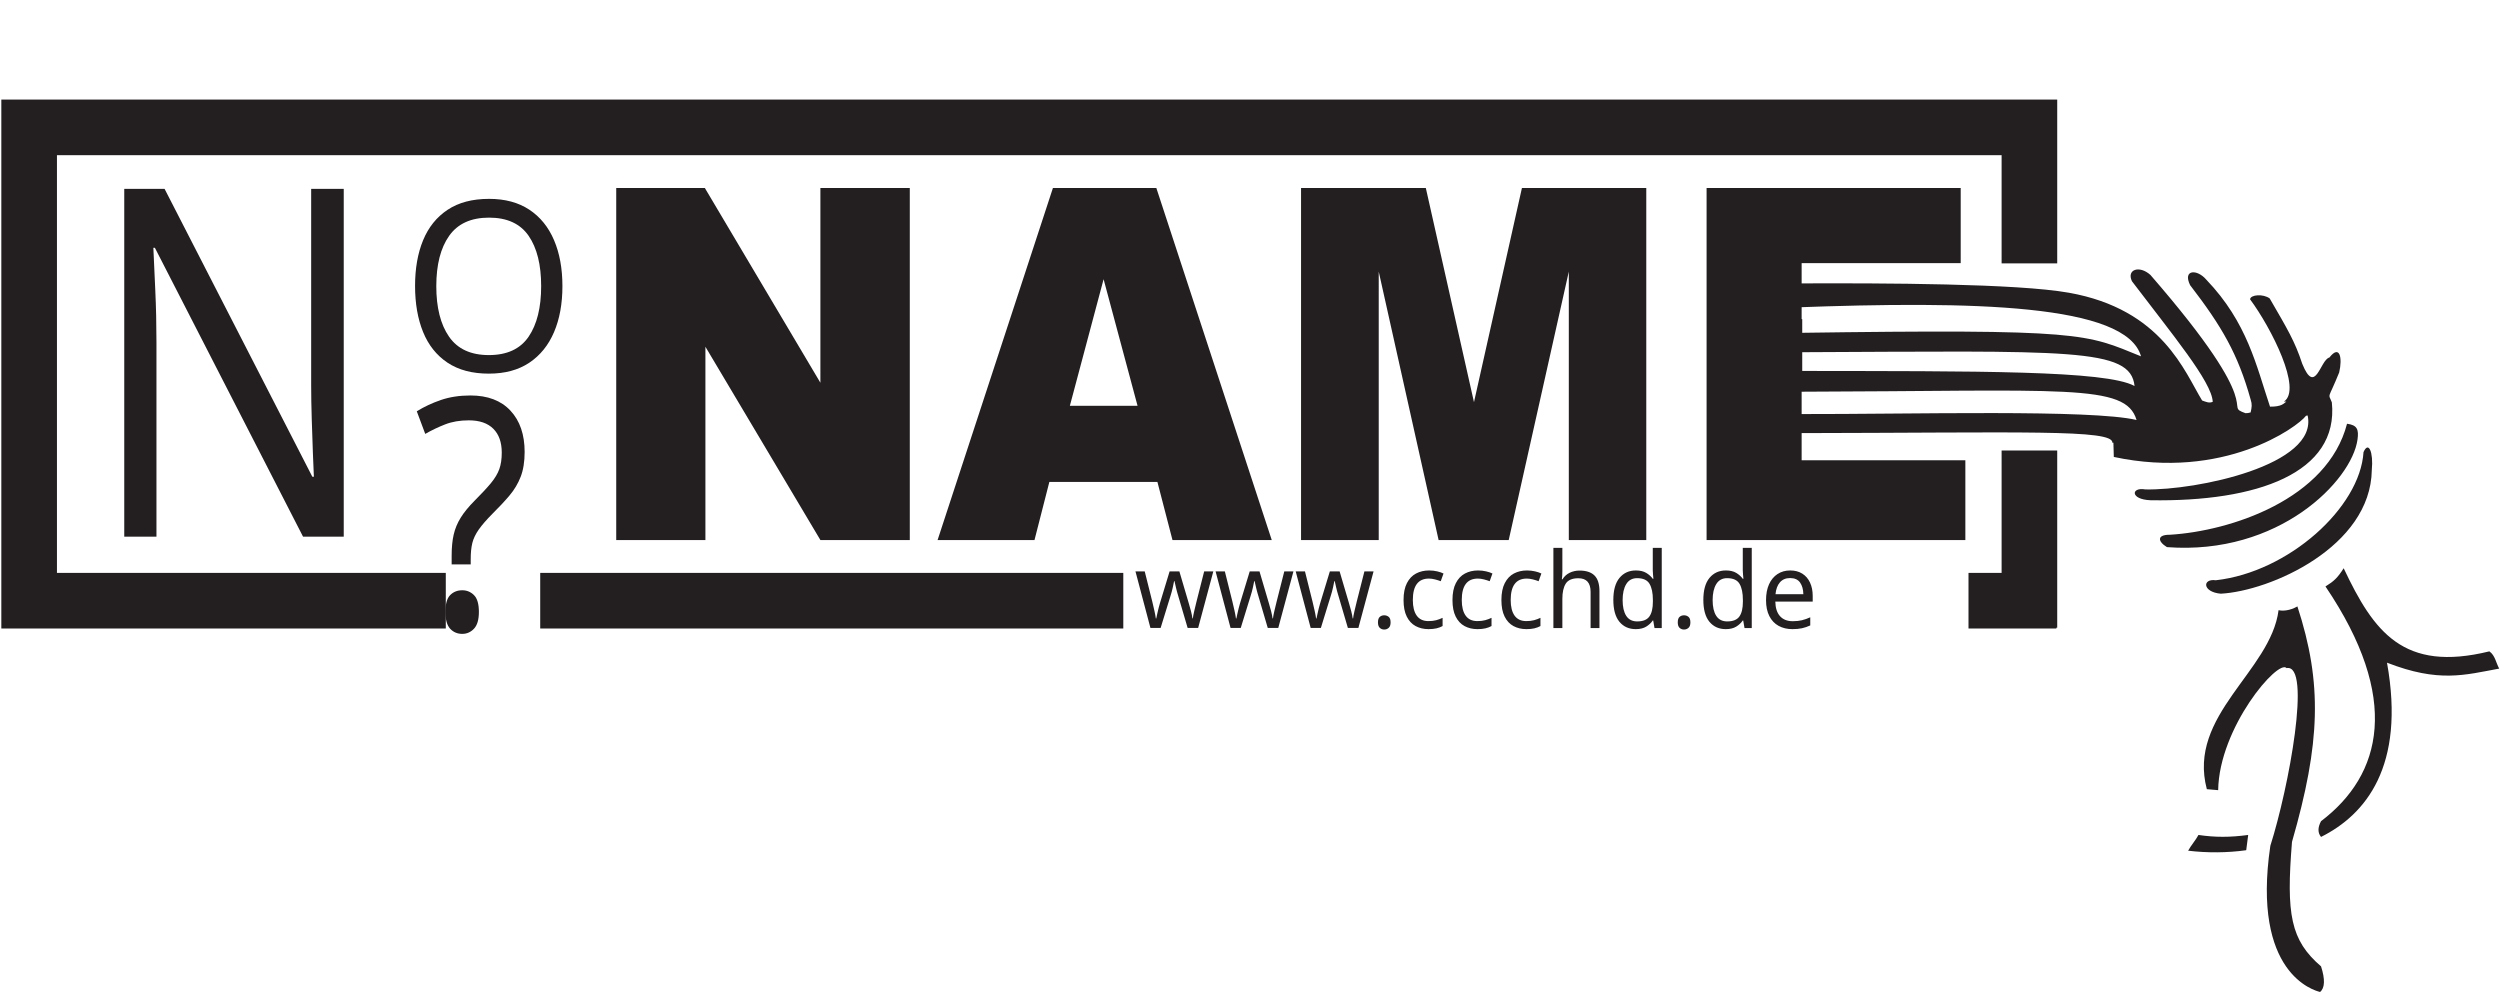
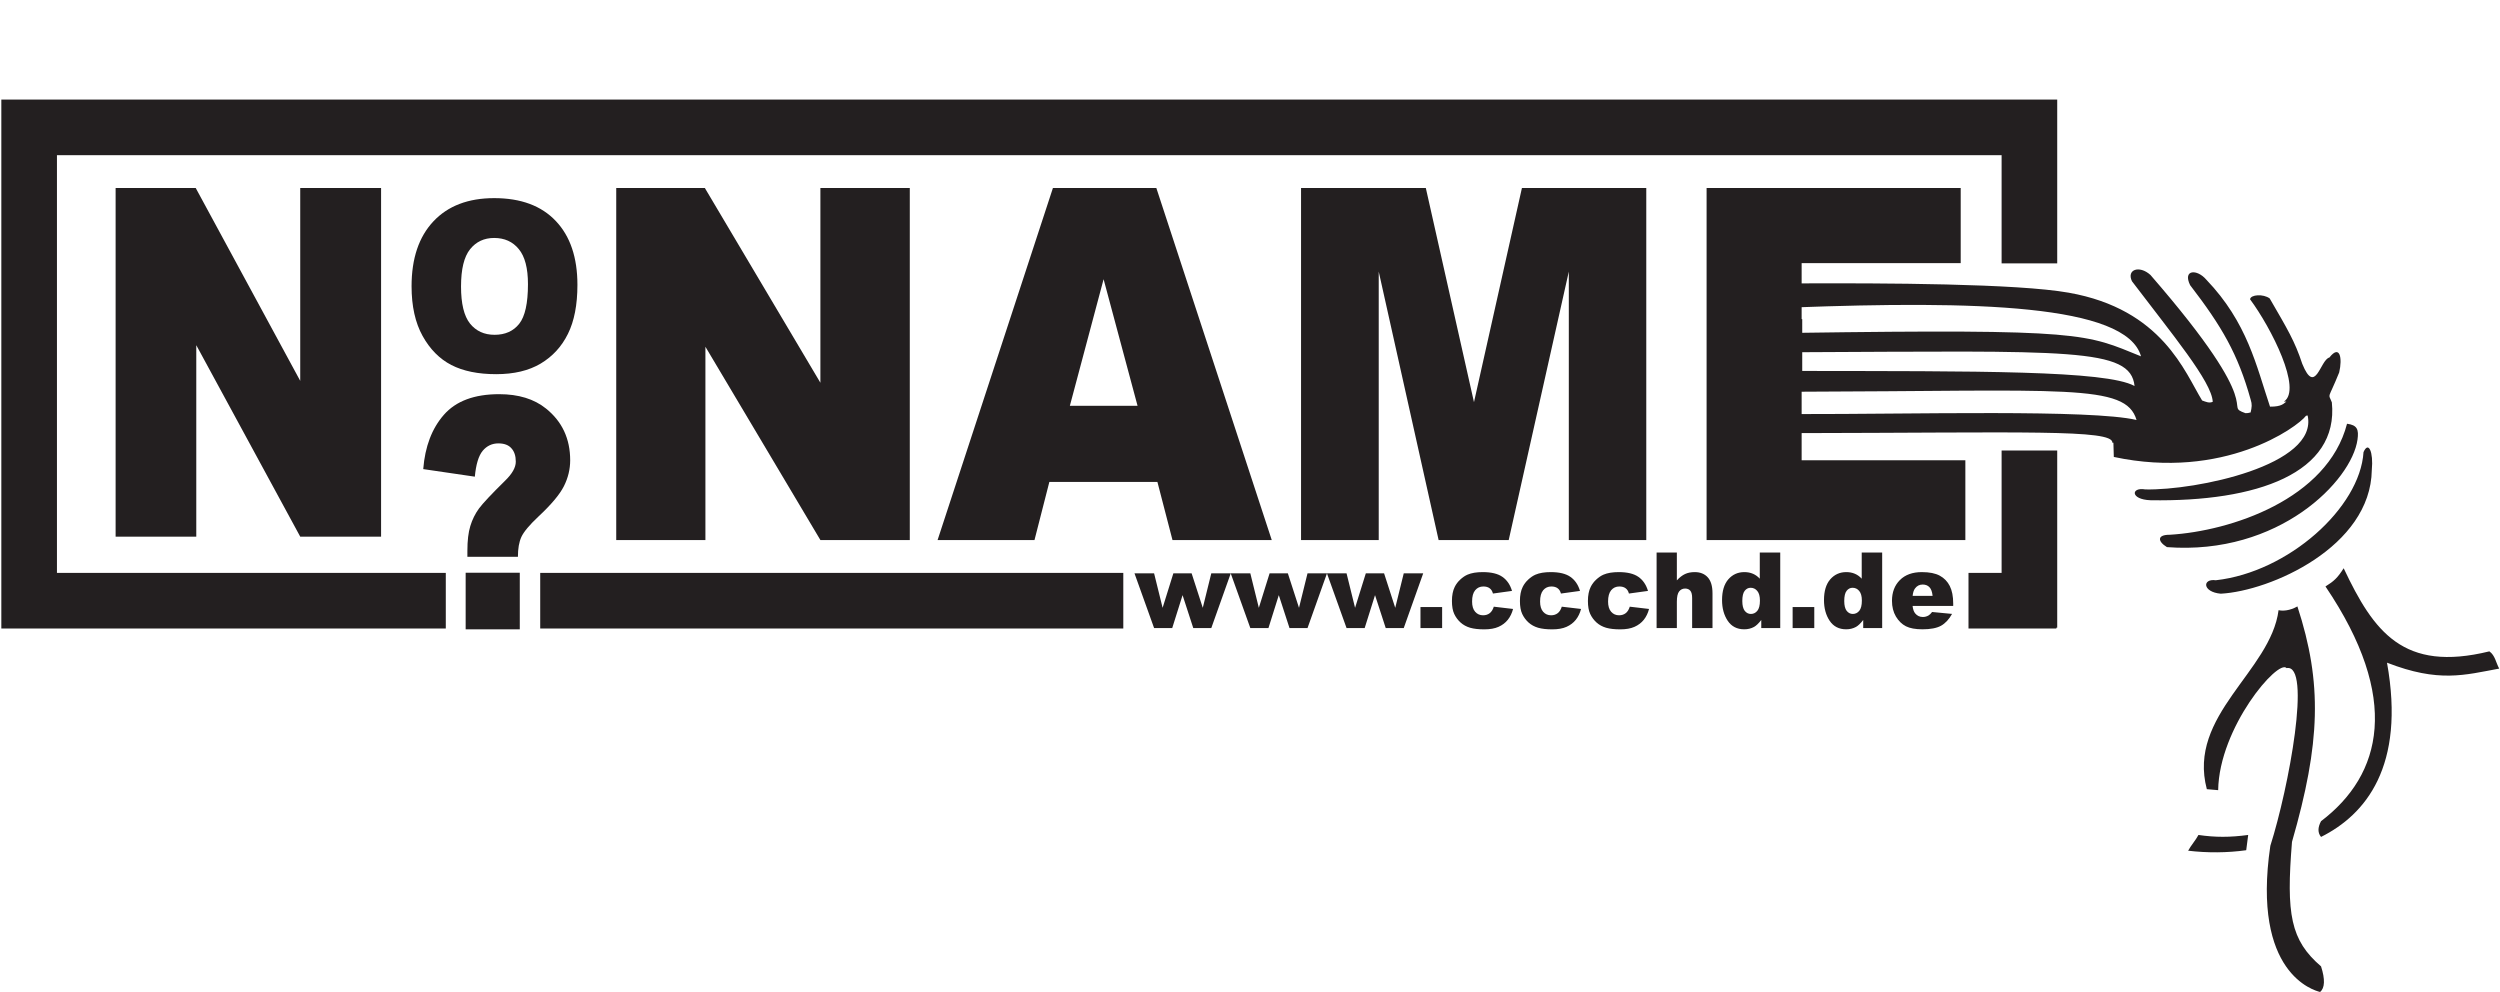
<svg xmlns="http://www.w3.org/2000/svg" version="1.1" width="1792.5" height="711.25" id="svg2" xml:space="preserve">
  <defs id="defs6" />
-   <g transform="matrix(1.25,0,0,-1.25,0,711.25)" id="g10">
-     <g transform="scale(0.1,0.1)" id="g12">
-       <g transform="scale(10,10)" id="g14">
-         <text transform="matrix(0.796126,0,0,-1,49.7012,261.178)" id="text16">
-           <tspan x="0" y="0" id="tspan18" style="font-size:279.39px;font-variant:normal;font-weight:normal;writing-mode:lr-tb;fill:#231f20;fill-opacity:1;fill-rule:nonzero;stroke:none;font-family:Arial Black;-inkscape-font-specification:ArialBlack">N</tspan>
-         </text>
-         <text transform="matrix(0.843082,0,0,-1,237.2,208.002)" id="text20">
-           <tspan x="0" y="0" id="tspan22" style="font-size:185.294px;font-variant:normal;font-weight:normal;writing-mode:lr-tb;fill:#231f20;fill-opacity:1;fill-rule:nonzero;stroke:none;font-family:Arial Black;-inkscape-font-specification:ArialBlack">?</tspan>
-         </text>
-         <text transform="matrix(0.940309,0,0,-1,230.25,356.041)" id="text24">
-           <tspan x="0" y="0" id="tspan26" style="font-size:136.41px;font-variant:normal;font-weight:normal;writing-mode:lr-tb;fill:#231f20;fill-opacity:1;fill-rule:nonzero;stroke:none;font-family:Arial Black;-inkscape-font-specification:ArialBlack">O</tspan>
-         </text>
-         <text transform="matrix(0.965851,0,0,-1,650.656,208.739)" id="text28">
-           <tspan x="0 57.148 114.296 166.268 186.427 226.806 267.185 306.525 346.904 387.282 407.442 447.82" y="0" id="tspan30" style="font-size:60.538px;font-variant:normal;font-weight:normal;writing-mode:lr-tb;fill:#231f20;fill-opacity:1;fill-rule:nonzero;stroke:none;font-family:Arial Black;-inkscape-font-specification:ArialBlack">www.ccchd.de</tspan>
-         </text>
-       </g>
-       <path d="m 3534.68,4611.75 508.28,0 662.82,-1117.13 0,1117.13 512.79,0 0,-2019.39 -512.79,0 -659.54,1108.67 0,-1108.67 -511.56,0 0,2019.39 z m 3104.21,-1686.04 -619.78,0 -85.26,-333.35 -555.83,0 661.59,2019.39 593.13,0 662,-2019.39 -569.36,0 -86.49,333.35 z m -113.95,436.79 -194.71,725.95 -193.47,-725.95 388.18,0 z m 937.86,1249.25 715.69,0 276.28,-1228.56 275.05,1228.56 713.23,0 0,-2019.39 -444.34,0 0,1539.82 -344.73,-1539.82 -402.11,0 -343.5,1539.82 0,-1539.82 -445.57,0 0,2019.39 z m 2326.21,0 1457.59,0 0,-431.14 -912.4,0 0,-321.13 3.4,0 0,-411.87 -3.4,0 0,-397.77 939.1,0 0,-457.48 -1484.29,0 0,2019.39" id="path32" style="fill:#231f20;fill-opacity:1;fill-rule:evenodd;stroke:none" />
-       <path d="m 7.645,5118.85 0.008,0 0,0.01 11787.648,0 0,-0.01 4.9,0 0,-939.56 -319,0 0,620.58 -11154.571,0 0,-2396 2230.421,0 0,-318.98 -2549.398,0 0,2.43 -0.008,0 0,3031.53 z M 11481.2,2403.87 l -189.9,0 0,-318.98 504,0 0,4.87 4.9,0 0,1016.14 -319,0 0,-702.03 z m -5037.95,0 -3344.55,0 0,-318.98 3344.55,0 0,318.98" id="path34" style="fill:#231f20;fill-opacity:1;fill-rule:evenodd;stroke:none" />
-       <path d="m 12895.6,900.688 c -4.7,-29.176 -6.6,-58.352 -11.3,-87.524 -107.3,-15.059 -223,-16 -333.1,-2.824 16,30.113 43.3,60.23 59.2,90.348 96,-14.118 180.7,-14.118 285.2,0 z m 127.1,-62.114 c 106.3,334.086 238.1,1046.506 93.1,1019.216 -48,54.58 -386.8,-339.74 -392.4,-700.18 l -65,5.64 c -112.9,425.38 366.3,674.92 411.5,1026.89 23,-5.79 63.9,-3.5 108,21.45 144,-440.44 132.7,-782.95 -31,-1350.43 -33.9,-415.969 -8.5,-563.722 166.6,-714.297 24,-73.879 22.1,-124.695 -5.7,-146.812 C 13274.9,8.52 12914.4,104.512 13022.7,838.574 z m 420.6,1591.996 c -34.9,-55.29 -56.6,-75.06 -104.4,-104.46 433.8,-641.84 325.6,-1080.04 -25.4,-1346.372 -19.5,-36.586 -19.5,-66.703 0,-90.347 254.1,127.049 485.6,403.729 378.3,999.449 297.4,-115.75 445.1,-70.58 643.7,-33.88 -18.8,32.94 -23.1,75.59 -56.5,98.82 -494.1,-121.4 -663.5,112.58 -835.7,476.79 z m -733.3,-68.91 c -79,10.78 -77.3,-67.75 28.3,-77.11 283.3,15.15 859.9,267.6 866.4,709.79 10,102 -18.8,168.41 -47.6,102.18 -19.7,-318.56 -430.8,-688.13 -847.1,-734.86 z m 752.6,897.72 c -112.1,-433.67 -668.8,-615.92 -1016.3,-636.74 -74.5,0.59 -70.7,-38.02 -16.8,-70.93 643.1,-48.87 1060.2,381.04 1093.1,616.58 8.1,57.73 -1,83.43 -60,91.09 z m -1127.2,-438.76 c 610.9,-10.08 1081.2,155.95 1040.1,561.31 -21.8,57.53 -24.6,6.78 42.1,171.87 19.5,82.67 3.8,162.19 -56.2,85.49 -52.6,-12.4 -80.2,-221.93 -155.6,-36.26 -43.1,130.9 -85.3,199.68 -186.8,375.06 -36.5,27.27 -109.7,22.42 -112.6,-4.85 121.8,-164.17 300.9,-518.04 193.9,-586.87 0,0.01 14.5,0.02 14.4,0.03 -0.5,-0.34 -0.9,-0.68 -1.4,-1.01 -0.1,-0.06 -0.2,-0.14 -0.3,-0.19 l 0,-0.01 c -14,-9.88 -25.4,-28.43 -92.2,-27.76 -78.5,233.67 -129.3,481.84 -365.3,728.27 -53.7,62.96 -136.8,58.26 -93,-31.38 181.7,-236.26 274.6,-395.06 347.3,-656.49 9,-27.39 6.9,-42.97 -0.6,-75.05 -1.1,4.33 -4.9,-3.27 -29.1,-2.82 -138.1,49.29 151,-8.29 -545.2,792.94 -64.3,57.89 -138.1,30.4 -105.9,-36.26 229.3,-302.65 458.2,-576.58 463.3,-691.44 -20.7,-9.34 -40.3,0.22 -61,7.67 -99.1,160.56 -227.2,523.26 -765.4,618.22 -297,52.61 -1058.2,55.45 -1558.6,53.28 l -17.7,-137.89 c 1027.5,38.06 1907.3,20.29 1991.3,-280.39 -318.3,128.82 -316.9,158.53 -1989.1,134.37 l 8.4,-110.91 c 1569.3,6.83 1920.7,27.6 1943.6,-193.66 -165.2,90.22 -902.6,84.69 -1936.2,86.38 l -13,-119.37 c 1555.1,4.19 1898.4,48.89 1960.6,-161.9 -262.6,61.6 -1282.1,32.59 -1950.5,33.88 l 0,-109.23 c 1297,2.3 1816.9,22.6 1811.7,-54.79 l 6.1,-0.44 c 0.8,-27.15 1.5,-54.29 2.3,-81.44 630,-134.64 1051.9,169.45 1102.5,236.24 l 9.3,1.6 c 62.9,-285.52 -639.8,-430.3 -931.1,-424.17 -82.4,14.72 -88.1,-57.8 29.9,-62.03" id="path36" style="fill:#231f20;fill-opacity:1;fill-rule:evenodd;stroke:none" />
-     </g>
+   <g transform="scale(0.8922589,1.120751)" id="text16" style="font-size:13.384px">
+     <path d="m 92.908,120.264 64.361,0 83.989,123.396 0,-123.396 64.97,0 0,223.057 -64.97,0 -83.532,-122.484 0,122.484 -64.817,0 0,-223.057" id="path3030" style="font-size:311.61px;font-variant:normal;font-weight:normal;writing-mode:lr-tb;fill:#231f20;fill-opacity:1;fill-rule:nonzero;stroke:none;font-family:Arial Black;-inkscape-font-specification:ArialBlack" />
  </g>
+   <g transform="scale(0.918195,1.089093)" id="text20" style="font-size:13.773px">
+     <path d="m 404.433,366.566 -39.46,0 0,-3.946 c -4e-5,-6.715 0.761,-12.15 2.285,-16.303 1.523,-4.223 3.773,-8.065 6.75,-11.527 3.046,-3.461 9.83,-9.553 20.353,-18.276 5.607,-4.569 8.411,-8.757 8.411,-12.565 -8e-5,-3.807 -1.142,-6.75 -3.427,-8.827 -2.215,-2.146 -5.608,-3.219 -10.177,-3.219 -4.915,1.3e-4 -9,1.627 -12.253,4.881 -3.185,3.254 -5.227,8.931 -6.127,17.03 l -40.291,-4.984 c 1.385,-14.815 6.75,-26.722 16.096,-35.722 9.415,-9.069 23.815,-13.603 43.199,-13.603 15.092,1.6e-4 27.276,3.15 36.553,9.45 12.599,8.515 18.899,19.869 18.899,34.06 -1.2e-4,5.885 -1.627,11.561 -4.881,17.03 -3.254,5.469 -9.9,12.15 -19.938,20.042 -6.992,5.538 -11.423,10.004 -13.292,13.396 -1.8,3.323 -2.7,7.684 -2.7,13.084 m -40.81,10.488 42.264,0 0,37.28 -42.264,0 0,-37.28" id="path3061" style="font-size:212.67px;font-variant:normal;font-weight:normal;writing-mode:lr-tb;fill:#231f20;fill-opacity:1;fill-rule:nonzero;stroke:none;font-family:Arial Black;-inkscape-font-specification:ArialBlack" />
+   </g>
+   <g transform="scale(0.9696953,1.031252)" id="text24" style="font-size:14.545px">
+     <path d="m 304.316,199.034 c -1e-5,-19.322 5.382,-34.366 16.147,-45.131 10.765,-10.765 25.754,-16.147 44.969,-16.147 19.699,1.2e-4 34.877,5.302 45.535,15.905 10.657,10.549 15.985,25.351 15.986,44.404 -1.3e-4,13.833 -2.341,25.189 -7.024,34.07 -4.629,8.827 -11.357,15.716 -20.184,20.668 -8.773,4.898 -19.726,7.347 -32.859,7.347 -13.348,-10e-6 -24.409,-2.126 -33.182,-6.378 -8.719,-4.252 -15.797,-10.98 -21.233,-20.184 -5.436,-9.204 -8.154,-20.722 -8.154,-34.555 m 36.573,0.161 c -4e-5,11.949 2.207,20.534 6.62,25.754 4.467,5.221 10.522,7.831 18.165,7.831 7.858,3e-5 13.94,-2.557 18.246,-7.67 4.306,-5.113 6.459,-14.29 6.459,-27.531 -9e-5,-11.141 -2.261,-19.269 -6.782,-24.382 -4.467,-5.167 -10.549,-7.75 -18.246,-7.751 -7.374,9e-5 -13.294,2.611 -17.762,7.831 -4.467,5.221 -6.701,13.86 -6.701,25.916" id="path3033" style="font-size:165.345px;font-variant:normal;font-weight:normal;writing-mode:lr-tb;fill:#231f20;fill-opacity:1;fill-rule:nonzero;stroke:none;font-family:Arial Black;-inkscape-font-specification:ArialBlack" />
+   </g>
+   <g transform="scale(0.9827772,1.017525)" id="text28" style="font-size:14.742px">
+     <path d="m 827.682,404.006 14.307,0 6.21,24.293 7.844,-24.293 13.327,0 8.134,24.293 6.21,-24.293 14.198,0 -14.198,38.565 -13.145,0 -7.807,-23.204 -7.553,23.204 -13.218,0 -14.307,-38.565" id="path3036" style="font-size:74.369px;font-variant:normal;font-weight:normal;writing-mode:lr-tb;fill:#231f20;fill-opacity:1;fill-rule:nonzero;stroke:none;font-family:Arial Black;-inkscape-font-specification:ArialBlack" />
+     <path d="m 897.887,404.006 14.307,0 6.21,24.293 7.844,-24.293 13.327,0 8.134,24.293 6.21,-24.293 14.198,0 -14.198,38.565 -13.145,0 -7.807,-23.204 -7.553,23.204 -13.218,0 -14.307,-38.565" id="path3038" style="font-size:74.369px;font-variant:normal;font-weight:normal;writing-mode:lr-tb;fill:#231f20;fill-opacity:1;fill-rule:nonzero;stroke:none;font-family:Arial Black;-inkscape-font-specification:ArialBlack" />
+     <path d="m 968.091,404.006 14.307,0 6.21,24.293 7.844,-24.293 13.327,0 8.134,24.293 6.21,-24.293 14.198,0 -14.198,38.565 -13.145,0 -7.807,-23.204 -7.553,23.204 -13.218,0 -14.307,-38.565" id="path3040" style="font-size:74.369px;font-variant:normal;font-weight:normal;writing-mode:lr-tb;fill:#231f20;fill-opacity:1;fill-rule:nonzero;stroke:none;font-family:Arial Black;-inkscape-font-specification:ArialBlack" />
+     <path d="m 1036.331,427.755 15.796,0 0,14.816 -15.796,0 0,-14.816" id="path3042" style="font-size:74.369px;font-variant:normal;font-weight:normal;writing-mode:lr-tb;fill:#231f20;fill-opacity:1;fill-rule:nonzero;stroke:none;font-family:Arial Black;-inkscape-font-specification:ArialBlack" />
+     <path d="m 1089.82,427.5 14.053,1.598 c -0.775,2.929 -2.046,5.471 -3.813,7.626 -1.767,2.13 -4.031,3.789 -6.79,4.975 -2.736,1.186 -6.222,1.779 -10.458,1.779 -4.091,0 -7.505,-0.375 -10.24,-1.126 -2.711,-0.775 -5.048,-2.009 -7.008,-3.704 -1.961,-1.719 -3.498,-3.728 -4.612,-6.028 -1.114,-2.3 -1.671,-5.35 -1.67,-9.151 -10e-5,-3.97 0.678,-7.275 2.034,-9.913 0.993,-1.937 2.348,-3.668 4.067,-5.193 1.719,-1.549 3.486,-2.699 5.302,-3.45 2.881,-1.186 6.573,-1.779 11.075,-1.779 6.294,4e-5 11.088,1.126 14.38,3.377 3.317,2.251 5.641,5.544 6.972,9.877 l -13.908,1.852 c -0.436,-1.646 -1.235,-2.881 -2.397,-3.704 -1.138,-0.847 -2.675,-1.271 -4.612,-1.271 -2.445,3e-5 -4.43,0.884 -5.955,2.651 -1.501,1.743 -2.252,4.394 -2.251,7.953 -10e-5,3.171 0.75,5.58 2.251,7.226 1.501,1.646 3.413,2.469 5.737,2.469 1.937,10e-6 3.559,-0.496 4.866,-1.489 1.331,-0.993 2.324,-2.518 2.978,-4.575" id="path3044" style="font-size:74.369px;font-variant:normal;font-weight:normal;writing-mode:lr-tb;fill:#231f20;fill-opacity:1;fill-rule:nonzero;stroke:none;font-family:Arial Black;-inkscape-font-specification:ArialBlack" />
+     <path d="m 1139.424,427.5 14.053,1.598 c -0.775,2.929 -2.046,5.471 -3.813,7.626 -1.767,2.13 -4.031,3.789 -6.791,4.975 -2.736,1.186 -6.222,1.779 -10.458,1.779 -4.091,0 -7.505,-0.375 -10.24,-1.126 -2.711,-0.775 -5.048,-2.009 -7.008,-3.704 -1.961,-1.719 -3.498,-3.728 -4.612,-6.028 -1.114,-2.3 -1.67,-5.35 -1.67,-9.151 0,-3.97 0.678,-7.275 2.034,-9.913 0.993,-1.937 2.348,-3.668 4.067,-5.193 1.719,-1.549 3.486,-2.699 5.302,-3.45 2.881,-1.186 6.573,-1.779 11.075,-1.779 6.294,4e-5 11.088,1.126 14.38,3.377 3.317,2.251 5.641,5.544 6.972,9.877 l -13.908,1.852 c -0.436,-1.646 -1.235,-2.881 -2.397,-3.704 -1.138,-0.847 -2.675,-1.271 -4.612,-1.271 -2.445,3e-5 -4.43,0.884 -5.955,2.651 -1.501,1.743 -2.251,4.394 -2.251,7.953 0,3.171 0.75,5.58 2.251,7.226 1.501,1.646 3.413,2.469 5.737,2.469 1.937,10e-6 3.559,-0.496 4.866,-1.489 1.331,-0.993 2.324,-2.518 2.978,-4.575" id="path3046" style="font-size:74.369px;font-variant:normal;font-weight:normal;writing-mode:lr-tb;fill:#231f20;fill-opacity:1;fill-rule:nonzero;stroke:none;font-family:Arial Black;-inkscape-font-specification:ArialBlack" />
+     <path d="m 1189.028,427.5 14.053,1.598 c -0.775,2.929 -2.046,5.471 -3.813,7.626 -1.767,2.13 -4.031,3.789 -6.79,4.975 -2.736,1.186 -6.222,1.779 -10.458,1.779 -4.091,0 -7.505,-0.375 -10.24,-1.126 -2.711,-0.775 -5.048,-2.009 -7.008,-3.704 -1.961,-1.719 -3.498,-3.728 -4.612,-6.028 -1.114,-2.3 -1.671,-5.35 -1.671,-9.151 0,-3.97 0.678,-7.275 2.034,-9.913 0.993,-1.937 2.348,-3.668 4.067,-5.193 1.719,-1.549 3.486,-2.699 5.302,-3.45 2.881,-1.186 6.573,-1.779 11.075,-1.779 6.294,4e-5 11.088,1.126 14.38,3.377 3.317,2.251 5.641,5.544 6.972,9.877 l -13.908,1.852 c -0.436,-1.646 -1.235,-2.881 -2.397,-3.704 -1.138,-0.847 -2.675,-1.271 -4.612,-1.271 -2.445,3e-5 -4.43,0.884 -5.955,2.651 -1.501,1.743 -2.252,4.394 -2.252,7.953 0,3.171 0.75,5.58 2.252,7.226 1.501,1.646 3.413,2.469 5.737,2.469 1.937,10e-6 3.559,-0.496 4.866,-1.489 1.331,-0.993 2.324,-2.518 2.978,-4.575" id="path3048" style="font-size:74.369px;font-variant:normal;font-weight:normal;writing-mode:lr-tb;fill:#231f20;fill-opacity:1;fill-rule:nonzero;stroke:none;font-family:Arial Black;-inkscape-font-specification:ArialBlack" />
+     <path d="m 1208.597,389.335 14.779,0 0,19.609 c 2.009,-2.082 4.007,-3.571 5.992,-4.466 1.985,-0.896 4.333,-1.344 7.045,-1.344 4.019,4e-5 7.178,1.223 9.478,3.668 2.324,2.445 3.486,6.197 3.486,11.257 l 0,24.511 -14.852,0 0,-21.207 c -1e-4,-2.421 -0.448,-4.128 -1.344,-5.12 -0.896,-1.017 -2.155,-1.525 -3.777,-1.525 -1.792,2e-5 -3.244,0.678 -4.358,2.034 -1.114,1.356 -1.67,3.789 -1.67,7.299 l 0,18.52 -14.779,0 0,-53.235" id="path3050" style="font-size:74.369px;font-variant:normal;font-weight:normal;writing-mode:lr-tb;fill:#231f20;fill-opacity:1;fill-rule:nonzero;stroke:none;font-family:Arial Black;-inkscape-font-specification:ArialBlack" />
+     <path d="m 1298.799,389.335 0,53.235 -13.835,0 0,-5.701 c -1.937,2.421 -3.704,4.055 -5.302,4.902 -2.13,1.114 -4.503,1.67 -7.117,1.67 -5.253,0 -9.272,-1.997 -12.056,-5.992 -2.76,-3.994 -4.14,-8.848 -4.14,-14.562 0,-6.391 1.525,-11.281 4.575,-14.67 3.075,-3.389 6.972,-5.084 11.693,-5.084 2.3,4e-5 4.382,0.387 6.246,1.162 1.888,0.775 3.559,1.937 5.011,3.486 l 0,-18.447 14.925,0 m -14.816,33.844 c -10e-5,-3.026 -0.642,-5.277 -1.925,-6.754 -1.283,-1.501 -2.905,-2.251 -4.866,-2.251 -1.719,3e-5 -3.159,0.714 -4.321,2.142 -1.162,1.428 -1.743,3.825 -1.743,7.19 0,3.147 0.593,5.459 1.779,6.936 1.21,1.453 2.699,2.179 4.466,2.179 1.888,10e-6 3.462,-0.738 4.721,-2.215 1.259,-1.477 1.888,-3.885 1.888,-7.226" id="path3052" style="font-size:74.369px;font-variant:normal;font-weight:normal;writing-mode:lr-tb;fill:#231f20;fill-opacity:1;fill-rule:nonzero;stroke:none;font-family:Arial Black;-inkscape-font-specification:ArialBlack" />
+     <path d="m 1307.841,427.755 15.796,0 0,14.816 -15.796,0 0,-14.816" id="path3054" style="font-size:74.369px;font-variant:normal;font-weight:normal;writing-mode:lr-tb;fill:#231f20;fill-opacity:1;fill-rule:nonzero;stroke:none;font-family:Arial Black;-inkscape-font-specification:ArialBlack" />
+     <path d="m 1373.168,389.335 0,53.235 -13.835,0 0,-5.701 c -1.937,2.421 -3.704,4.055 -5.302,4.902 -2.13,1.114 -4.503,1.67 -7.117,1.67 -5.253,0 -9.272,-1.997 -12.056,-5.992 -2.76,-3.994 -4.14,-8.848 -4.14,-14.562 0,-6.391 1.525,-11.281 4.575,-14.67 3.075,-3.389 6.972,-5.084 11.693,-5.084 2.3,4e-5 4.382,0.387 6.246,1.162 1.888,0.775 3.559,1.937 5.011,3.486 l 0,-18.447 14.925,0 m -14.816,33.844 c 0,-3.026 -0.641,-5.277 -1.925,-6.754 -1.283,-1.501 -2.905,-2.251 -4.866,-2.251 -1.719,3e-5 -3.159,0.714 -4.321,2.142 -1.162,1.428 -1.743,3.825 -1.743,7.19 0,3.147 0.593,5.459 1.779,6.936 1.21,1.453 2.699,2.179 4.466,2.179 1.888,10e-6 3.462,-0.738 4.721,-2.215 1.259,-1.477 1.888,-3.885 1.888,-7.226" id="path3056" style="font-size:74.369px;font-variant:normal;font-weight:normal;writing-mode:lr-tb;fill:#231f20;fill-opacity:1;fill-rule:nonzero;stroke:none;font-family:Arial Black;-inkscape-font-specification:ArialBlack" />
+     <path d="m 1424.987,426.956 -29.631,0 c 0.266,2.372 0.908,4.14 1.925,5.302 1.428,1.67 3.292,2.506 5.592,2.506 1.452,10e-6 2.832,-0.363 4.14,-1.089 0.799,-0.46 1.658,-1.271 2.578,-2.433 l 14.562,1.344 c -2.227,3.873 -4.914,6.657 -8.062,8.352 -3.147,1.67 -7.662,2.506 -13.545,2.506 -5.108,0 -9.127,-0.714 -12.056,-2.142 -2.929,-1.453 -5.362,-3.74 -7.299,-6.863 -1.913,-3.147 -2.869,-6.839 -2.869,-11.075 0,-6.028 1.925,-10.906 5.774,-14.634 3.873,-3.728 9.211,-5.592 16.014,-5.592 5.519,4e-5 9.877,0.835 13.073,2.506 3.196,1.67 5.628,4.091 7.299,7.263 1.67,3.171 2.506,7.299 2.506,12.383 l 0,1.67 m -15.034,-7.081 c -0.291,-2.857 -1.065,-4.902 -2.324,-6.137 -1.235,-1.235 -2.869,-1.852 -4.902,-1.852 -2.348,4e-5 -4.224,0.932 -5.628,2.796 -0.896,1.162 -1.465,2.893 -1.707,5.193 l 14.562,0" id="path3058" style="font-size:74.369px;font-variant:normal;font-weight:normal;writing-mode:lr-tb;fill:#231f20;fill-opacity:1;fill-rule:nonzero;stroke:none;font-family:Arial Black;-inkscape-font-specification:ArialBlack" />
+   </g>
+   <path d="m 441.835,134.781 63.535,0 82.853,139.641 0,-139.641 64.099,0 0,252.424 -64.099,0 -82.442,-138.584 0,138.584 -63.945,0 0,-252.424 z m 388.026,210.755 -77.472,0 -10.658,41.669 -69.479,0 82.699,-252.424 74.141,0 82.75,252.424 -71.17,0 -10.811,-41.669 z M 815.617,290.938 791.279,200.194 767.095,290.938 l 48.523,0 z M 932.85,134.781 l 89.461,0 34.535,153.57 34.381,-153.57 89.154,0 0,252.424 -55.543,0 0,-192.477 -43.091,192.477 -50.264,0 -42.937,-192.477 0,192.477 -55.696,0 0,-252.424 z m 290.776,0 182.199,0 0,53.892 -114.05,0 0,40.141 0.425,0 0,51.484 -0.425,0 0,49.721 117.388,0 0,57.185 -185.536,0 0,-252.424" id="path32" style="fill:#231f20;fill-opacity:1;fill-rule:evenodd;stroke:none" />
+   <path d="m 0.956,71.394 9.7625e-4,0 0,-0.001 1473.456,0 0,0.001 0.613,0 0,117.445 -39.875,0 0,-77.573 -1394.321,0 0,299.5 278.803,0 0,39.873 -318.675,0 0,-0.304 -9.7625e-4,0 0,-378.941 z M 1435.15,410.766 l -23.738,0 0,39.873 63,0 0,-0.609 0.613,0 0,-127.017 -39.875,0 0,87.754 z m -629.744,0 -418.069,0 0,39.873 418.069,0 0,-39.873" id="path34" style="fill:#231f20;fill-opacity:1;fill-rule:evenodd;stroke:none" />
+   <path d="m 1611.95,598.664 c -0.588,3.647 -0.825,7.294 -1.413,10.941 -13.412,1.882 -27.875,2 -41.638,0.353 2,-3.764 5.412,-7.529 7.4,-11.293 12,1.765 22.587,1.765 35.65,0 z m 15.887,7.764 c 13.287,-41.761 29.762,-130.813 11.637,-127.402 -6,-6.822 -48.35,42.468 -49.05,87.522 l -8.125,-0.705 c -14.113,-53.172 45.788,-84.365 51.438,-128.361 2.875,0.724 7.987,0.438 13.5,-2.681 18,55.055 16.587,97.869 -3.875,168.804 -4.237,51.996 -1.062,70.465 20.825,89.287 3,9.235 2.763,15.587 -0.713,18.352 -4.112,-1.059 -49.175,-13.058 -35.638,-104.815 z m 52.575,-199 c -4.362,6.911 -7.075,9.383 -13.05,13.057 54.225,80.23 40.7,135.005 -3.175,168.297 -2.438,4.573 -2.438,8.338 0,11.293 31.762,-15.881 60.7,-50.466 47.288,-124.931 37.175,14.469 55.638,8.822 80.463,4.235 -2.35,-4.117 -2.888,-9.449 -7.062,-12.352 -61.763,15.175 -82.938,-14.072 -104.463,-59.599 z m -91.662,8.614 c -9.875,-1.347 -9.662,8.469 3.538,9.639 35.413,-1.894 107.487,-33.45 108.3,-88.724 1.25,-12.75 -2.35,-21.051 -5.95,-12.773 -2.462,39.82 -53.85,86.016 -105.888,91.858 z m 94.075,-112.215 c -14.012,54.209 -83.6,76.99 -127.037,79.593 -9.312,-0.074 -8.838,4.753 -2.1,8.866 80.388,6.109 132.525,-47.63 136.637,-77.073 1.012,-7.216 -0.125,-10.429 -7.5,-11.386 z m -140.9,54.845 c 76.362,1.26 135.15,-19.494 130.012,-70.164 -2.725,-7.191 -3.075,-0.848 5.263,-21.484 2.438,-10.334 0.475,-20.274 -7.025,-10.686 -6.575,1.55 -10.025,27.741 -19.45,4.532 -5.388,-16.363 -10.662,-24.96 -23.35,-46.883 -4.562,-3.409 -13.713,-2.803 -14.075,0.606 15.225,20.521 37.612,64.755 24.238,73.359 0,-0.001 1.812,-0.002 1.8,-0.004 -0.062,0.043 -0.113,0.085 -0.175,0.126 -0.012,0.007 -0.025,0.018 -0.037,0.024 l 0,10e-4 c -1.75,1.235 -3.175,3.554 -11.525,3.47 -9.812,-29.209 -16.163,-60.23 -45.663,-91.034 -6.713,-7.87 -17.1,-7.282 -11.625,3.922 22.712,29.532 34.325,49.383 43.413,82.061 1.125,3.424 0.863,5.371 -0.075,9.381 -0.138,-0.541 -0.613,0.409 -3.638,0.352 -17.262,-6.161 18.875,1.036 -68.15,-99.118 -8.037,-7.236 -17.262,-3.8 -13.238,4.532 28.663,37.831 57.275,72.073 57.913,86.43 -2.587,1.167 -5.037,-0.028 -7.625,-0.959 -12.387,-20.07 -28.4,-65.407 -95.675,-77.278 -37.125,-6.576 -132.275,-6.931 -194.825,-6.66 L 1286.2,220.44 c 128.438,-4.758 238.412,-2.536 248.912,35.049 C 1495.325,239.386 1495.5,235.673 1286.475,238.692 l 1.05,13.864 c 196.162,-0.854 240.088,-3.45 242.95,24.207 -20.65,-11.277 -112.825,-10.586 -242.025,-10.797 l -1.625,14.921 c 194.387,-0.524 237.3,-6.111 245.075,20.238 -32.825,-7.7 -160.262,-4.074 -243.812,-4.235 l 0,13.654 c 162.125,-0.287 227.113,-2.825 226.463,6.849 l 0.762,0.055 c 0.1,3.394 0.188,6.786 0.287,10.18 78.75,16.83 131.488,-21.181 137.812,-29.53 l 1.163,-0.2 c 7.862,35.69 -79.975,53.788 -116.388,53.021 -10.3,-1.84 -11.012,7.225 3.737,7.754" id="path36" style="fill:#231f20;fill-opacity:1;fill-rule:evenodd;stroke:none" />
</svg>
